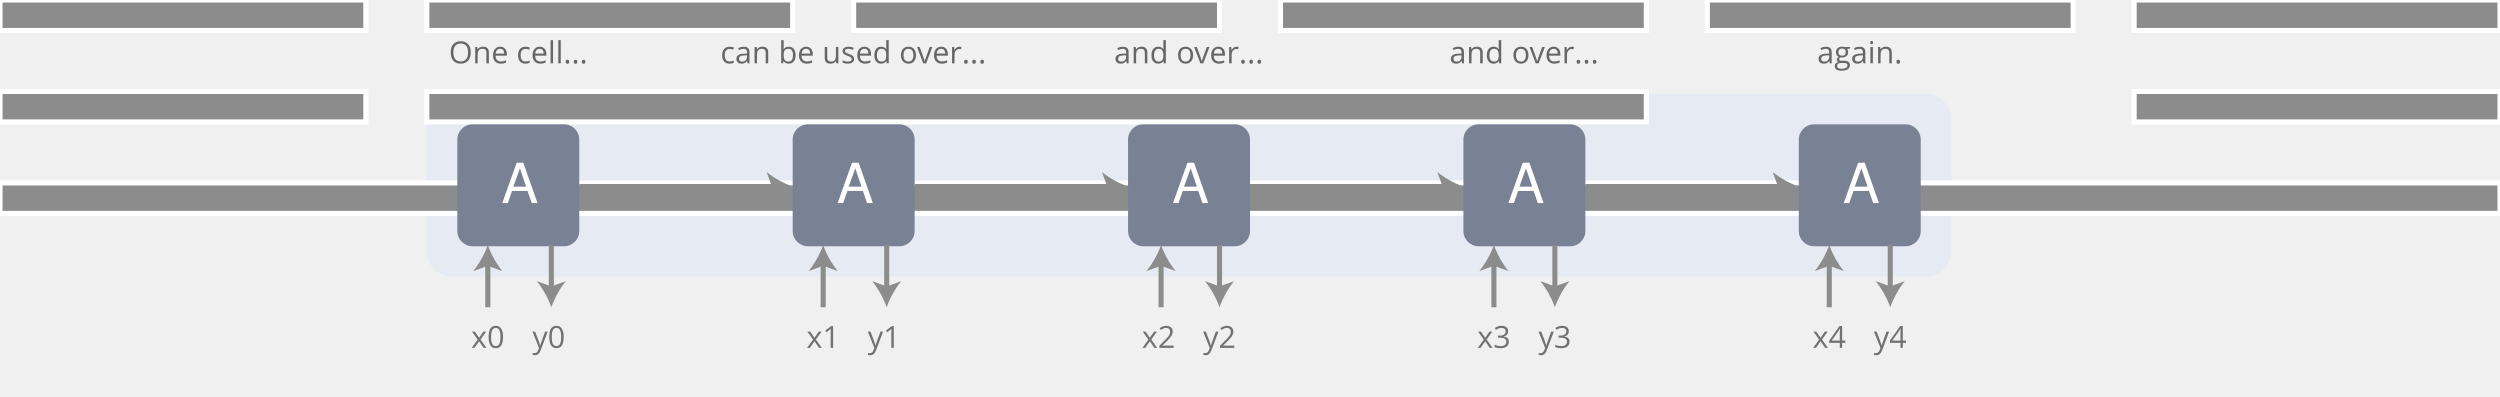
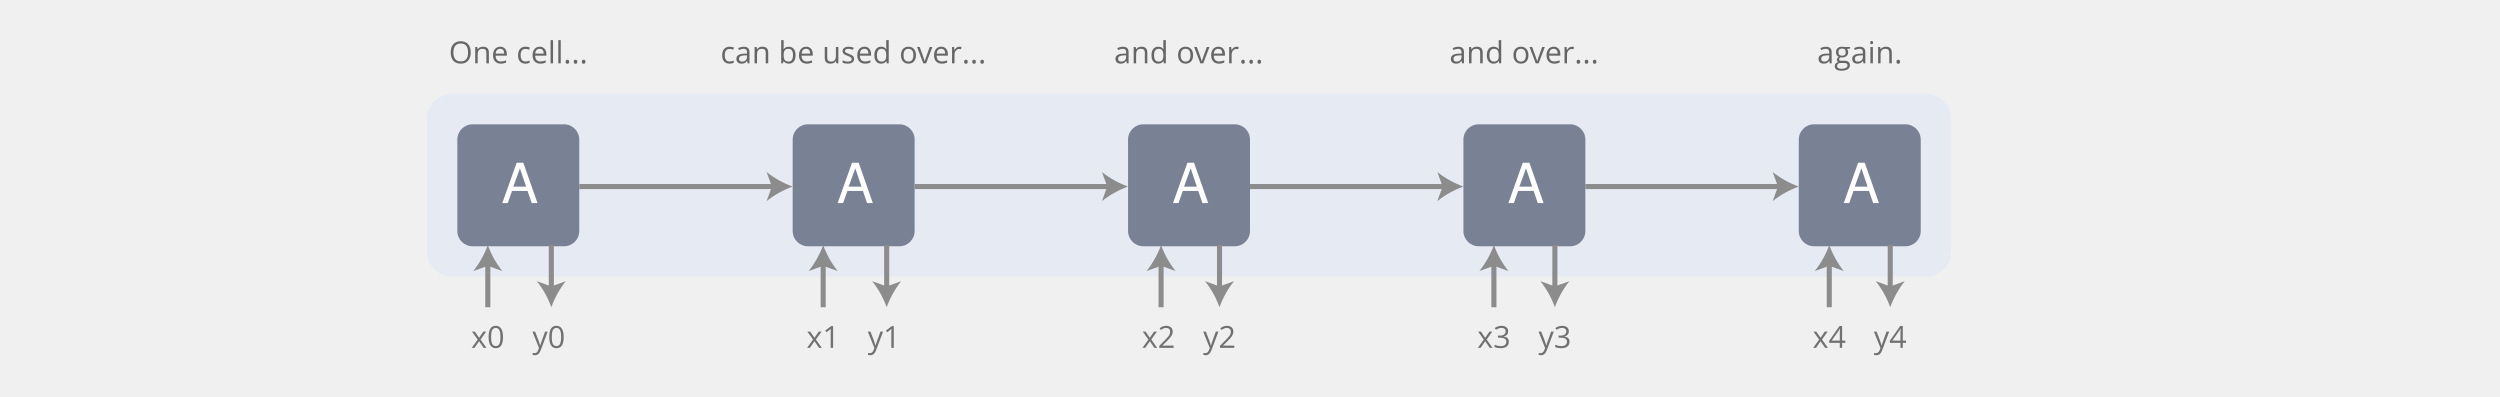
<svg xmlns="http://www.w3.org/2000/svg" xmlns:xlink="http://www.w3.org/1999/xlink" id="background" width="984" height="156" viewBox="0 0 984 156">
  <defs>
    <symbol id="rnn-bg" data-name="rnn-bg" viewBox="0 0 48 48">
      <rect width="48" height="48" rx="6" ry="6" fill="#798294" />
    </symbol>
    <symbol id="rnn-a" data-name="rnn-a" viewBox="0 0 48 48">
      <use id="rnn-bg-3" data-name="rnn-bg" width="48" height="48" xlink:href="#rnn-bg" />
      <text transform="translate(17.33 31)" font-size="21.77" fill="#fff" font-family="Helvetica" letter-spacing="-1">A</text>
    </symbol>
  </defs>
  <g id="_Group_" data-name="&lt;Group&gt;">
    <rect x="168" y="36.93" width="600" height="72" rx="10" ry="10" fill="#e6eaf2" />
  </g>
-   <rect width="144" height="12" fill="#8c8c8c" stroke="#fff" stroke-miterlimit="10" stroke-width="2" />
-   <rect x="336" width="144" height="12" fill="#8c8c8c" stroke="#fff" stroke-miterlimit="10" stroke-width="2" />
-   <rect x="168" width="144" height="12" fill="#8c8c8c" stroke="#fff" stroke-miterlimit="10" stroke-width="2" />
-   <rect x="168" y="36" width="480" height="12" fill="#8c8c8c" stroke="#fff" stroke-miterlimit="10" stroke-width="2" />
-   <rect x="504" width="144" height="12" fill="#8c8c8c" stroke="#fff" stroke-miterlimit="10" stroke-width="2" />
-   <rect x="672" width="144" height="12" fill="#8c8c8c" stroke="#fff" stroke-miterlimit="10" stroke-width="2" />
-   <rect x="840" width="144" height="12" fill="#8c8c8c" stroke="#fff" stroke-miterlimit="10" stroke-width="2" />
-   <rect y="36" width="144" height="12" fill="#8c8c8c" stroke="#fff" stroke-miterlimit="10" stroke-width="2" />
-   <rect x="840" y="36" width="144" height="12" fill="#8c8c8c" stroke="#fff" stroke-miterlimit="10" stroke-width="2" />
-   <rect y="72" width="984" height="12" fill="#8c8c8c" stroke="#fff" stroke-miterlimit="10" stroke-width="2" />
  <use width="48" height="48" transform="translate(180 48.93)" xlink:href="#rnn-a" />
  <use width="48" height="48" transform="translate(312 48.93)" xlink:href="#rnn-a" />
  <use width="48" height="48" transform="translate(444 48.93)" xlink:href="#rnn-a" />
  <use id="rnn-a-9" data-name="rnn-a" width="48" height="48" transform="translate(576 48.93)" xlink:href="#rnn-a" />
  <use id="rnn-a-12" data-name="rnn-a" width="48" height="48" transform="translate(708 48.93)" xlink:href="#rnn-a" />
  <text transform="translate(185.43 136.93)" font-size="12" fill="#717171" font-family="Open Sans">x0</text>
  <text transform="translate(209.55 136.93)" font-size="12" fill="#717171" font-family="Open Sans">y0</text>
  <text transform="translate(317.43 136.93)" font-size="12" fill="#717171" font-family="Open Sans">x1</text>
  <text transform="translate(341.55 136.93)" font-size="12" fill="#717171" font-family="Open Sans">y1</text>
  <text transform="translate(449.43 136.93)" font-size="12" fill="#717171" font-family="Open Sans">x2</text>
  <text transform="translate(473.55 136.93)" font-size="12" fill="#717171" font-family="Open Sans">y2</text>
  <text transform="translate(581.43 136.93)" font-size="12" fill="#717171" font-family="Open Sans">x3</text>
  <text transform="translate(605.55 136.93)" font-size="12" fill="#717171" font-family="Open Sans">y3</text>
  <text transform="translate(176.67 24.93)" font-size="12" fill="#666" font-family="Open Sans">One cell...</text>
  <text transform="translate(283.58 24.93)" font-size="12" fill="#666" font-family="Open Sans">can be used over...</text>
  <text transform="translate(438.51 24.93)" font-size="12" fill="#666" font-family="Open Sans">and over...</text>
  <text transform="translate(570.51 24.93)" font-size="12" fill="#666" font-family="Open Sans">and over...</text>
  <text transform="translate(715.24 24.93)" font-size="12" fill="#666" font-family="Open Sans">again.</text>
  <g>
    <line x1="228" y1="73.43" x2="304.76" y2="73.43" fill="none" stroke="#8c8c8c" stroke-miterlimit="10" stroke-width="2" />
    <path d="M312,73.43a36.27,36.27,0,0,0-10.26,5.71l2.06-5.71-2.06-5.71A36.24,36.24,0,0,0,312,73.43Z" fill="#8c8c8c" />
  </g>
  <g>
    <line x1="192" y1="120.93" x2="192" y2="103.67" fill="none" stroke="#8c8c8c" stroke-miterlimit="10" stroke-width="2" />
    <path d="M192,96.43a36.27,36.27,0,0,0,5.71,10.26L192,104.62l-5.71,2.06A36.24,36.24,0,0,0,192,96.43Z" fill="#8c8c8c" />
  </g>
  <g>
    <line x1="217" y1="96.43" x2="217" y2="113.69" fill="none" stroke="#8c8c8c" stroke-miterlimit="10" stroke-width="2" />
    <path d="M217,120.93a36.27,36.27,0,0,0-5.71-10.26l5.71,2.06,5.71-2.06A36.23,36.23,0,0,0,217,120.93Z" fill="#8c8c8c" />
  </g>
  <g>
    <line x1="324" y1="120.93" x2="324" y2="103.67" fill="none" stroke="#8c8c8c" stroke-miterlimit="10" stroke-width="2" />
    <path d="M324,96.43a36.27,36.27,0,0,0,5.71,10.26L324,104.62l-5.71,2.06A36.24,36.24,0,0,0,324,96.43Z" fill="#8c8c8c" />
  </g>
  <g>
    <line x1="349" y1="96.43" x2="349" y2="113.69" fill="none" stroke="#8c8c8c" stroke-miterlimit="10" stroke-width="2" />
    <path d="M349,120.93a36.27,36.27,0,0,0-5.71-10.26l5.71,2.06,5.71-2.06A36.23,36.23,0,0,0,349,120.93Z" fill="#8c8c8c" />
  </g>
  <g>
    <line x1="457" y1="120.93" x2="457" y2="103.67" fill="none" stroke="#8c8c8c" stroke-miterlimit="10" stroke-width="2" />
    <path d="M457,96.43a36.27,36.27,0,0,0,5.71,10.26L457,104.62l-5.71,2.06A36.24,36.24,0,0,0,457,96.43Z" fill="#8c8c8c" />
  </g>
  <g>
    <line x1="480" y1="96.43" x2="480" y2="113.69" fill="none" stroke="#8c8c8c" stroke-miterlimit="10" stroke-width="2" />
    <path d="M480,120.93a36.27,36.27,0,0,0-5.71-10.26l5.71,2.06,5.71-2.06A36.24,36.24,0,0,0,480,120.93Z" fill="#8c8c8c" />
  </g>
  <g>
    <line x1="588" y1="120.93" x2="588" y2="103.67" fill="none" stroke="#8c8c8c" stroke-miterlimit="10" stroke-width="2" />
    <path d="M588,96.43a36.27,36.27,0,0,0,5.71,10.26L588,104.62l-5.71,2.06A36.24,36.24,0,0,0,588,96.43Z" fill="#8c8c8c" />
  </g>
  <g>
    <line x1="612" y1="96.43" x2="612" y2="113.69" fill="none" stroke="#8c8c8c" stroke-miterlimit="10" stroke-width="2" />
    <path d="M612,120.93a36.27,36.27,0,0,0-5.71-10.26l5.71,2.06,5.71-2.06A36.24,36.24,0,0,0,612,120.93Z" fill="#8c8c8c" />
  </g>
  <text transform="translate(713.43 136.93)" font-size="12" fill="#717171" font-family="Open Sans">x4</text>
  <text transform="translate(737.55 136.93)" font-size="12" fill="#717171" font-family="Open Sans">y4</text>
  <g>
    <line x1="720" y1="120.93" x2="720" y2="103.67" fill="none" stroke="#8c8c8c" stroke-miterlimit="10" stroke-width="2" />
    <path d="M720,96.43a36.27,36.27,0,0,0,5.71,10.26L720,104.62l-5.71,2.06A36.24,36.24,0,0,0,720,96.43Z" fill="#8c8c8c" />
  </g>
  <g>
    <line x1="744" y1="96.43" x2="744" y2="113.69" fill="none" stroke="#8c8c8c" stroke-miterlimit="10" stroke-width="2" />
    <path d="M744,120.93a36.27,36.27,0,0,0-5.71-10.26l5.71,2.06,5.71-2.06A36.24,36.24,0,0,0,744,120.93Z" fill="#8c8c8c" />
  </g>
  <g>
    <line x1="360" y1="73.43" x2="436.76" y2="73.43" fill="none" stroke="#8c8c8c" stroke-miterlimit="10" stroke-width="2" />
    <path d="M444,73.43a36.27,36.27,0,0,0-10.26,5.71l2.06-5.71-2.06-5.71A36.24,36.24,0,0,0,444,73.43Z" fill="#8c8c8c" />
  </g>
  <g>
    <line x1="492" y1="73.43" x2="568.76" y2="73.43" fill="none" stroke="#8c8c8c" stroke-miterlimit="10" stroke-width="2" />
    <path d="M576,73.43a36.27,36.27,0,0,0-10.26,5.71l2.06-5.71-2.06-5.71A36.24,36.24,0,0,0,576,73.43Z" fill="#8c8c8c" />
  </g>
  <g>
    <line x1="624" y1="73.43" x2="700.76" y2="73.43" fill="none" stroke="#8c8c8c" stroke-miterlimit="10" stroke-width="2" />
    <path d="M708,73.43a36.27,36.27,0,0,0-10.26,5.71l2.06-5.71-2.06-5.71A36.24,36.24,0,0,0,708,73.43Z" fill="#8c8c8c" />
  </g>
</svg>
